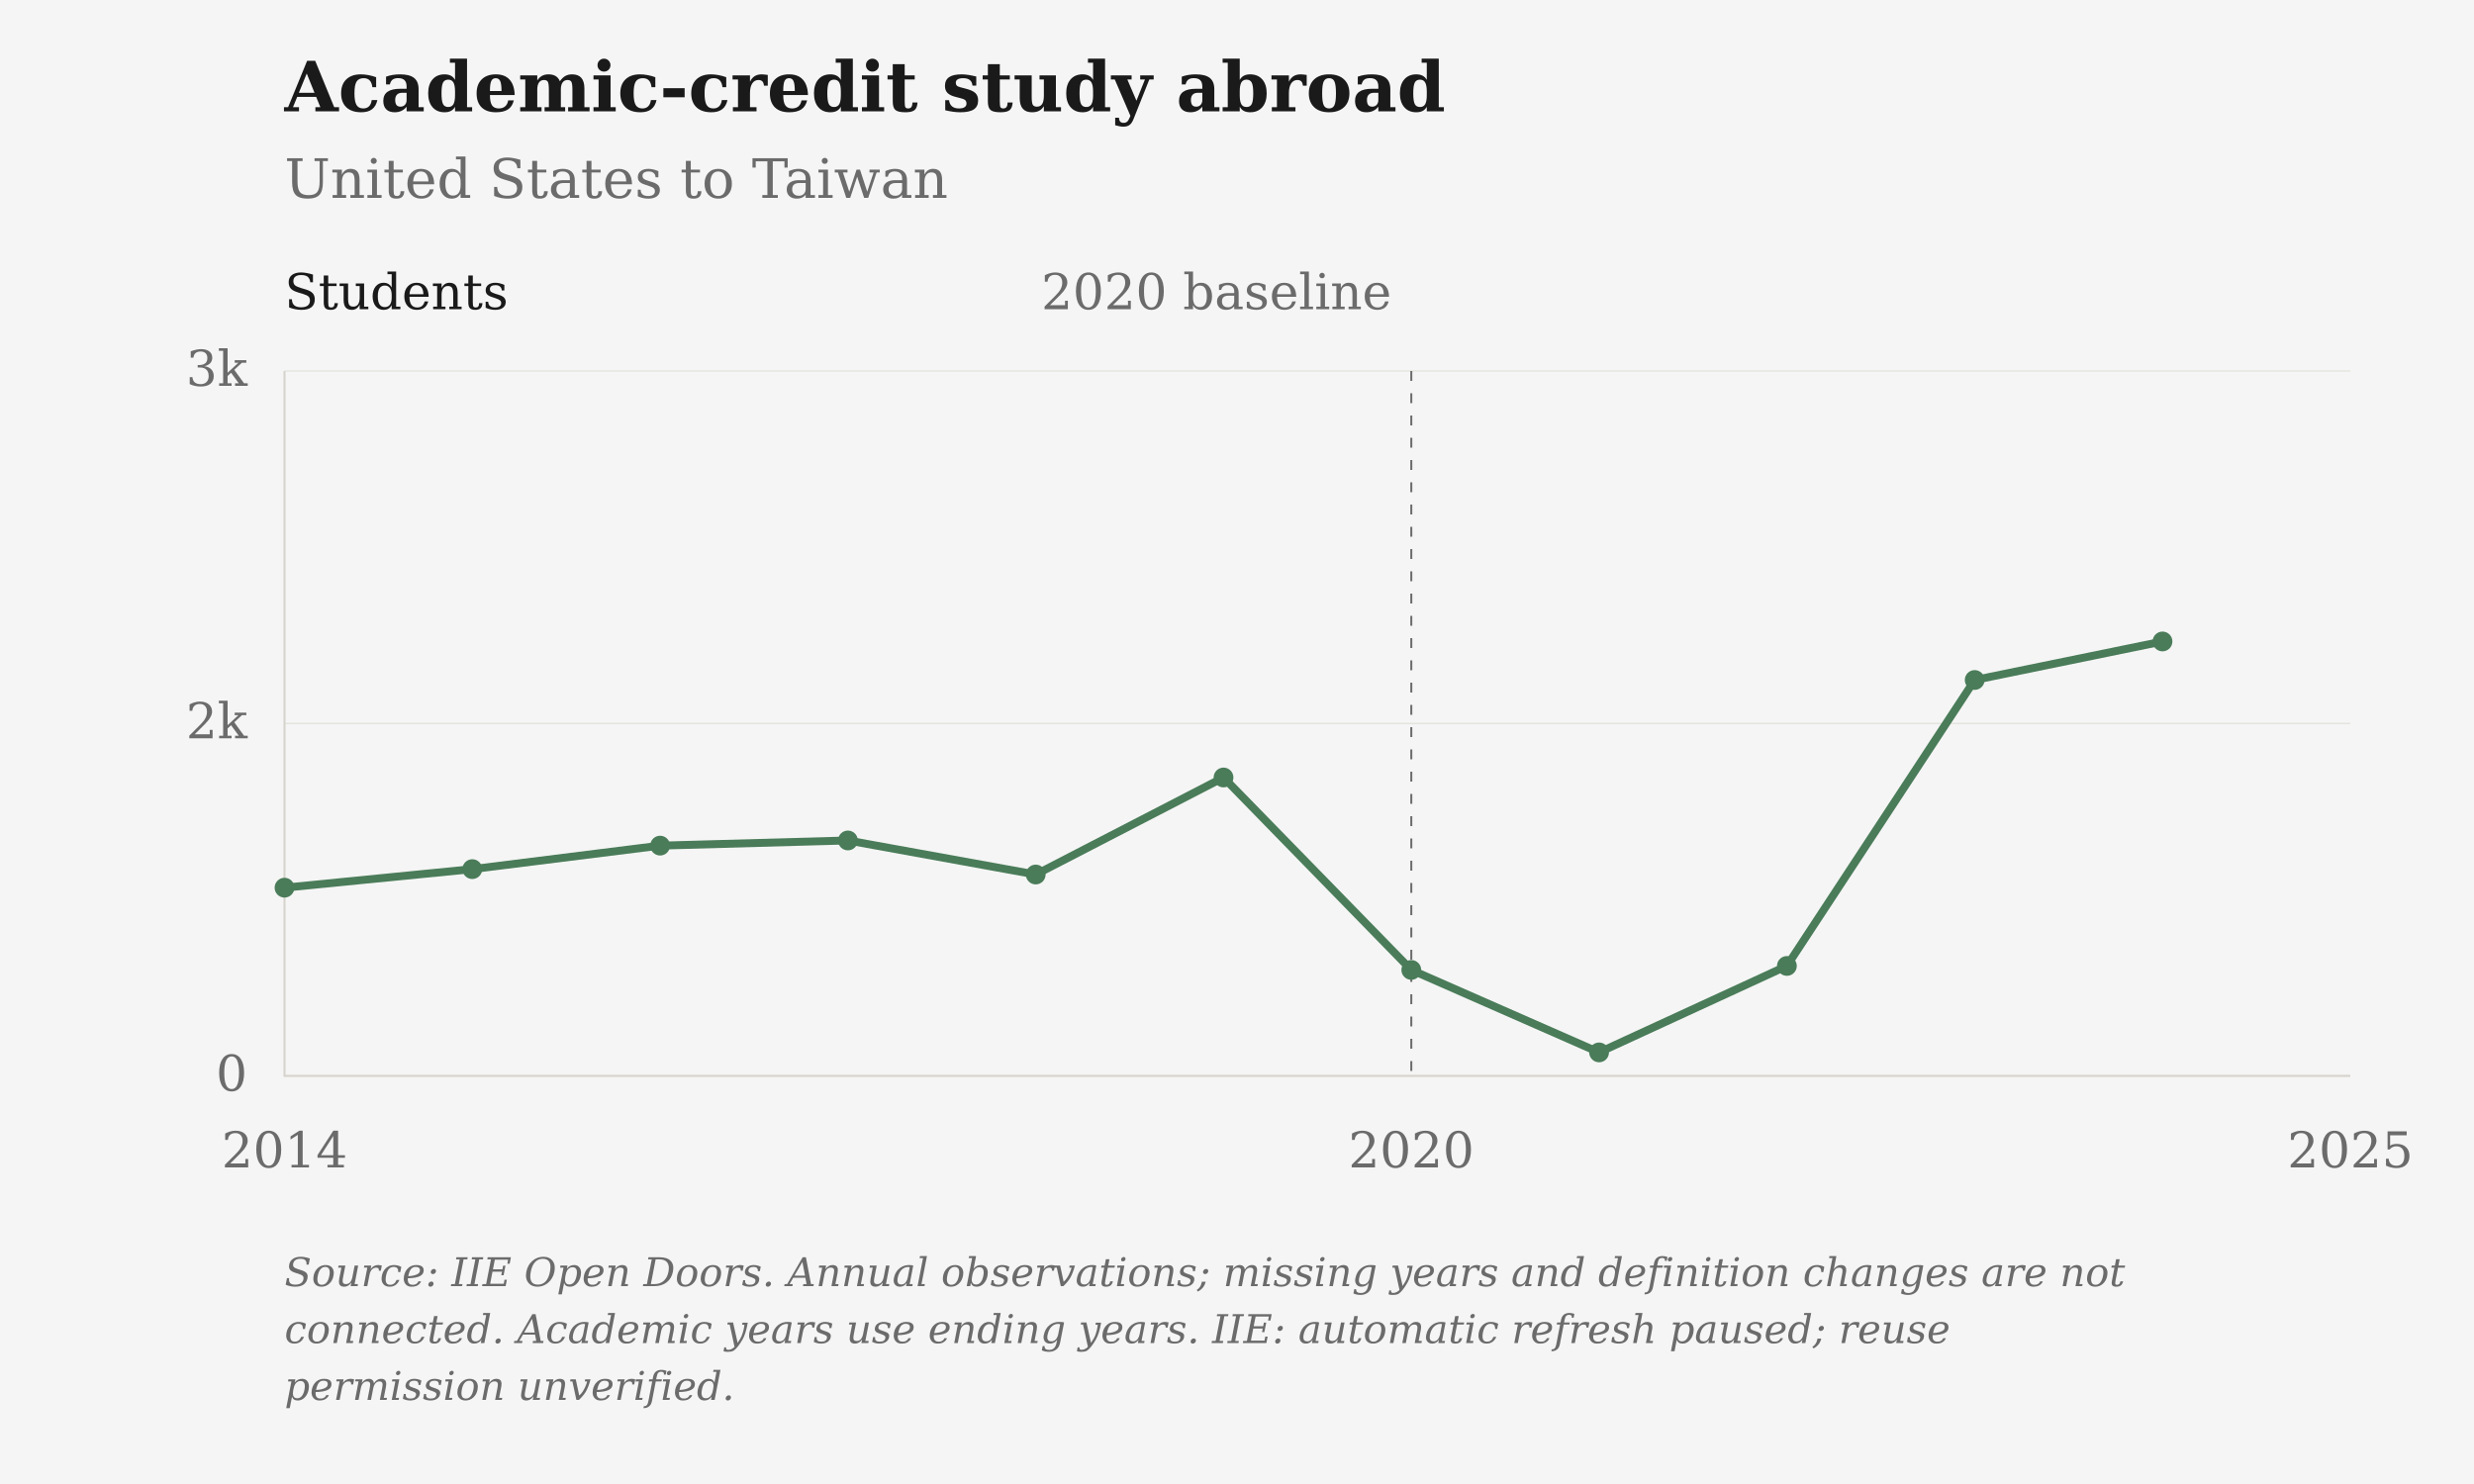
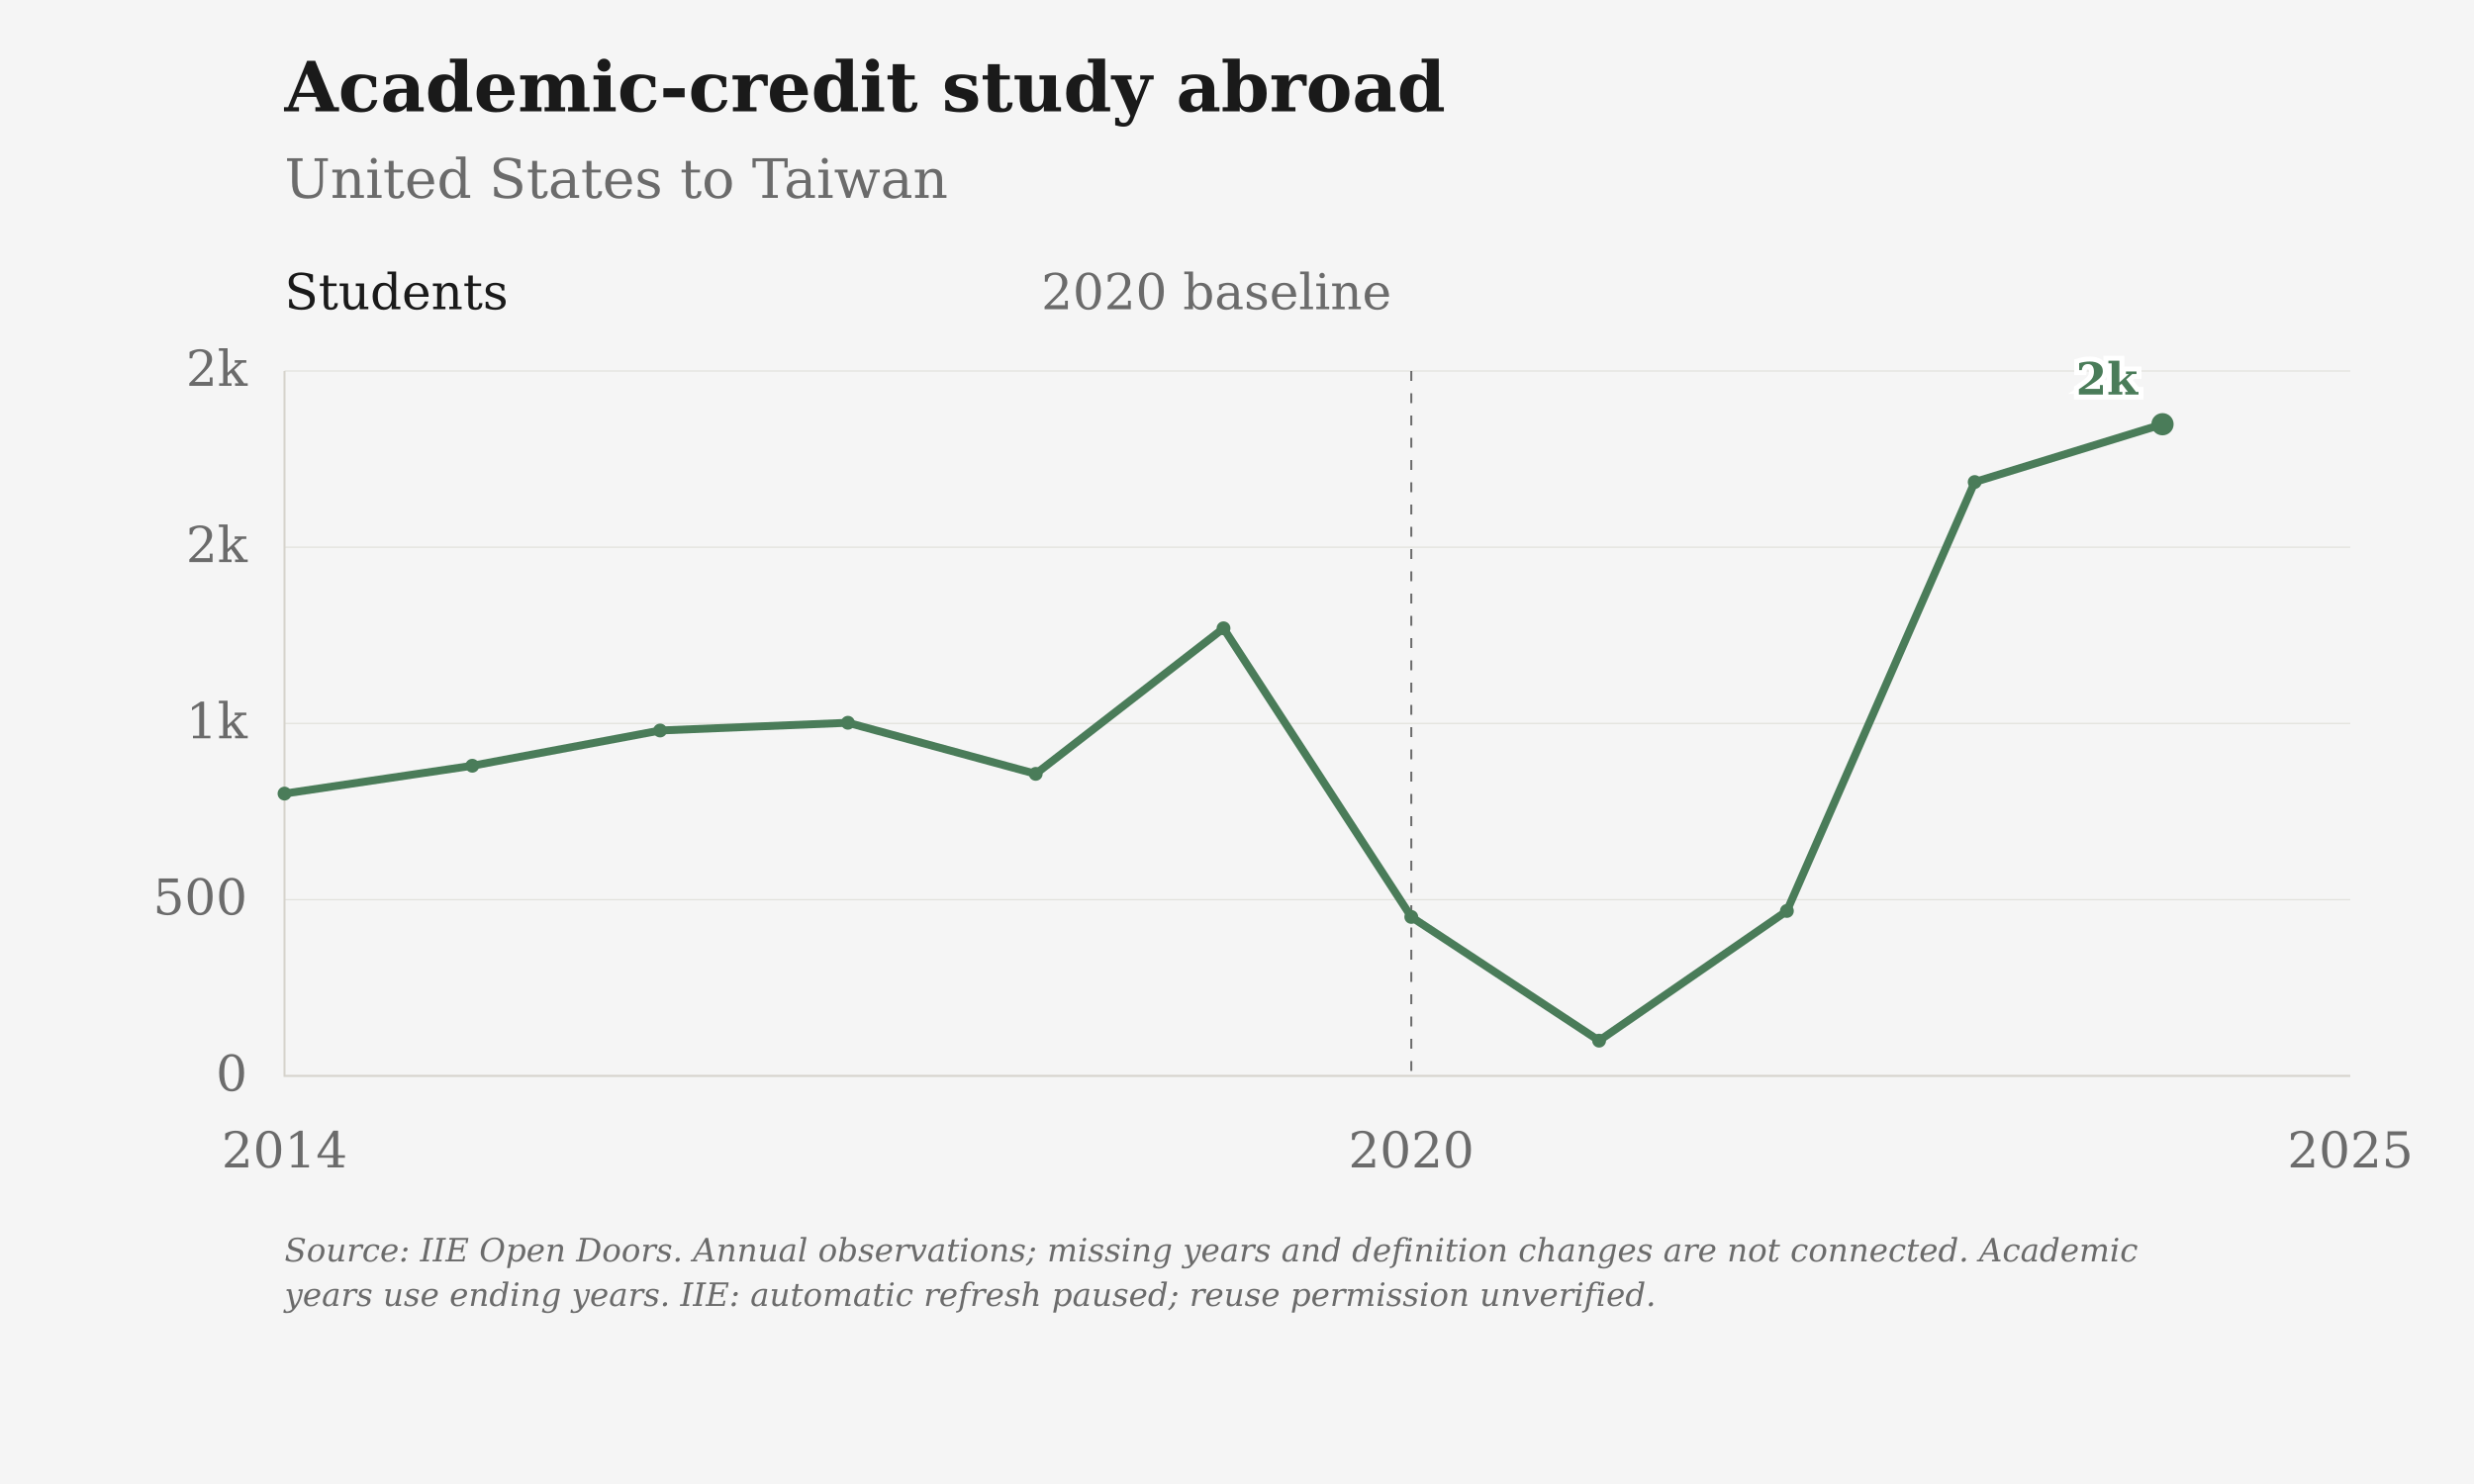
<svg xmlns="http://www.w3.org/2000/svg" viewBox="0 0 1000 600" role="img" aria-label="Academic-credit study abroad: United States to Taiwan">
  <rect class="chart-background" width="1000" height="600" fill="#F5F5F5" />
  <g font-family="DejaVu Serif, Georgia, 'Times New Roman', serif" font-size="20" fill="#6B6B6B">
    <text x="115" y="45" font-size="28" font-weight="bold" fill="#1A1A1A">Academic-credit study abroad</text>
    <text x="115" y="80" font-size="22">United States to Taiwan</text>
    <path d="M115 435.00H950" stroke="#D6D3CC" stroke-opacity="0.6" stroke-width="0.5" />
    <text x="100" y="441.00" text-anchor="end">0</text>
+     <path d="M115 363.75H950" stroke="#D6D3CC" stroke-opacity="0.6" stroke-width="0.5" />
+     <text x="100" y="369.75" text-anchor="end">500</text>
    <path d="M115 292.50H950" stroke="#D6D3CC" stroke-opacity="0.6" stroke-width="0.5" />
-     <text x="100" y="298.50" text-anchor="end">2k</text>
+     <text x="100" y="298.50" text-anchor="end">1k</text>
+     <path d="M115 221.25H950" stroke="#D6D3CC" stroke-opacity="0.6" stroke-width="0.5" />
+     <text x="100" y="227.25" text-anchor="end">2k</text>
    <path d="M115 150.00H950" stroke="#D6D3CC" stroke-opacity="0.6" stroke-width="0.5" />
-     <text x="100" y="156.00" text-anchor="end">3k</text>
+     <text x="100" y="156.00" text-anchor="end">2k</text>
    <text x="115.00" y="472" text-anchor="middle">2014</text>
    <text x="570.45" y="472" text-anchor="middle">2020</text>
    <text x="950.00" y="472" text-anchor="middle">2025</text>
    <path d="M115 150V435H950" stroke="#D6D3CC" stroke-width="0.8" fill="none" />
    <path d="M570.45 150V435" stroke="#6B6B6B" stroke-width="0.8" stroke-dasharray="4 5" />
    <text x="562.45" y="125" text-anchor="end">2020 baseline</text>
    <text x="115" y="125" fill="#1A1A1A">Students</text>
-     <path class="data-line" d="M115.00,358.90 L190.91,351.40 L266.82,341.90 L342.73,339.81 L418.64,353.58 L494.55,314.35 L570.45,392.15 L646.36,425.50 L722.27,390.54 L798.18,274.93 L874.09,259.35" fill="none" stroke="#4A7C59" stroke-width="3.2" stroke-linejoin="round" />
-     <circle cx="115.00" cy="358.90" r="4" fill="#4A7C59" />
-     <circle cx="190.91" cy="351.40" r="4" fill="#4A7C59" />
-     <circle cx="266.82" cy="341.90" r="4" fill="#4A7C59" />
-     <circle cx="342.73" cy="339.81" r="4" fill="#4A7C59" />
-     <circle cx="418.64" cy="353.58" r="4" fill="#4A7C59" />
-     <circle cx="494.55" cy="314.35" r="4" fill="#4A7C59" />
-     <circle cx="570.45" cy="392.15" r="4" fill="#4A7C59" />
-     <circle cx="646.36" cy="425.50" r="4" fill="#4A7C59" />
-     <circle cx="722.27" cy="390.54" r="4" fill="#4A7C59" />
-     <circle cx="798.18" cy="274.93" r="4" fill="#4A7C59" />
-     <circle cx="874.09" cy="259.35" r="4" fill="#4A7C59" />
-     <text class="figure-source" x="115" y="520" font-size="16" font-style="italic">Source: IIE Open Doors. Annual observations; missing years and definition changes are not</text>
-     <text class="figure-source" x="115" y="543" font-size="16" font-style="italic">connected. Academic years use ending years. IIE: automatic refresh paused; reuse</text>
-     <text class="figure-source" x="115" y="566" font-size="16" font-style="italic">permission unverified.</text>
+     <path class="data-line" d="M115.00,320.86 L190.91,309.60 L266.82,295.35 L342.73,292.22 L418.64,312.88 L494.55,254.03 L570.45,370.73 L646.36,420.75 L722.27,368.31 L798.18,194.89 L874.09,171.52" fill="none" stroke="#4A7C59" stroke-width="3.2" stroke-linejoin="round" />
+     <circle cx="115.00" cy="320.86" r="2.8" fill="#4A7C59" />
+     <circle cx="190.91" cy="309.60" r="2.8" fill="#4A7C59" />
+     <circle cx="266.82" cy="295.35" r="2.8" fill="#4A7C59" />
+     <circle cx="342.73" cy="292.22" r="2.8" fill="#4A7C59" />
+     <circle cx="418.64" cy="312.88" r="2.8" fill="#4A7C59" />
+     <circle cx="494.55" cy="254.03" r="2.8" fill="#4A7C59" />
+     <circle cx="570.45" cy="370.73" r="2.8" fill="#4A7C59" />
+     <circle cx="646.36" cy="420.75" r="2.8" fill="#4A7C59" />
+     <circle cx="722.27" cy="368.31" r="2.8" fill="#4A7C59" />
+     <circle cx="798.18" cy="194.89" r="2.8" fill="#4A7C59" />
+     <circle cx="874.09" cy="171.52" r="4.5" fill="#4A7C59" />
+     <text class="end-label" x="864.09" y="159.52" text-anchor="end" font-size="18" font-weight="bold" fill="#4A7C59" stroke="#FFFFFF" stroke-width="4" paint-order="stroke">2k</text>
+     <text class="figure-source" x="115" y="510" font-size="13" font-style="italic">Source: IIE Open Doors. Annual observations; missing years and definition changes are not connected. Academic</text>
+     <text class="figure-source" x="115" y="528" font-size="13" font-style="italic">years use ending years. IIE: automatic refresh paused; reuse permission unverified.</text>
  </g>
</svg>
